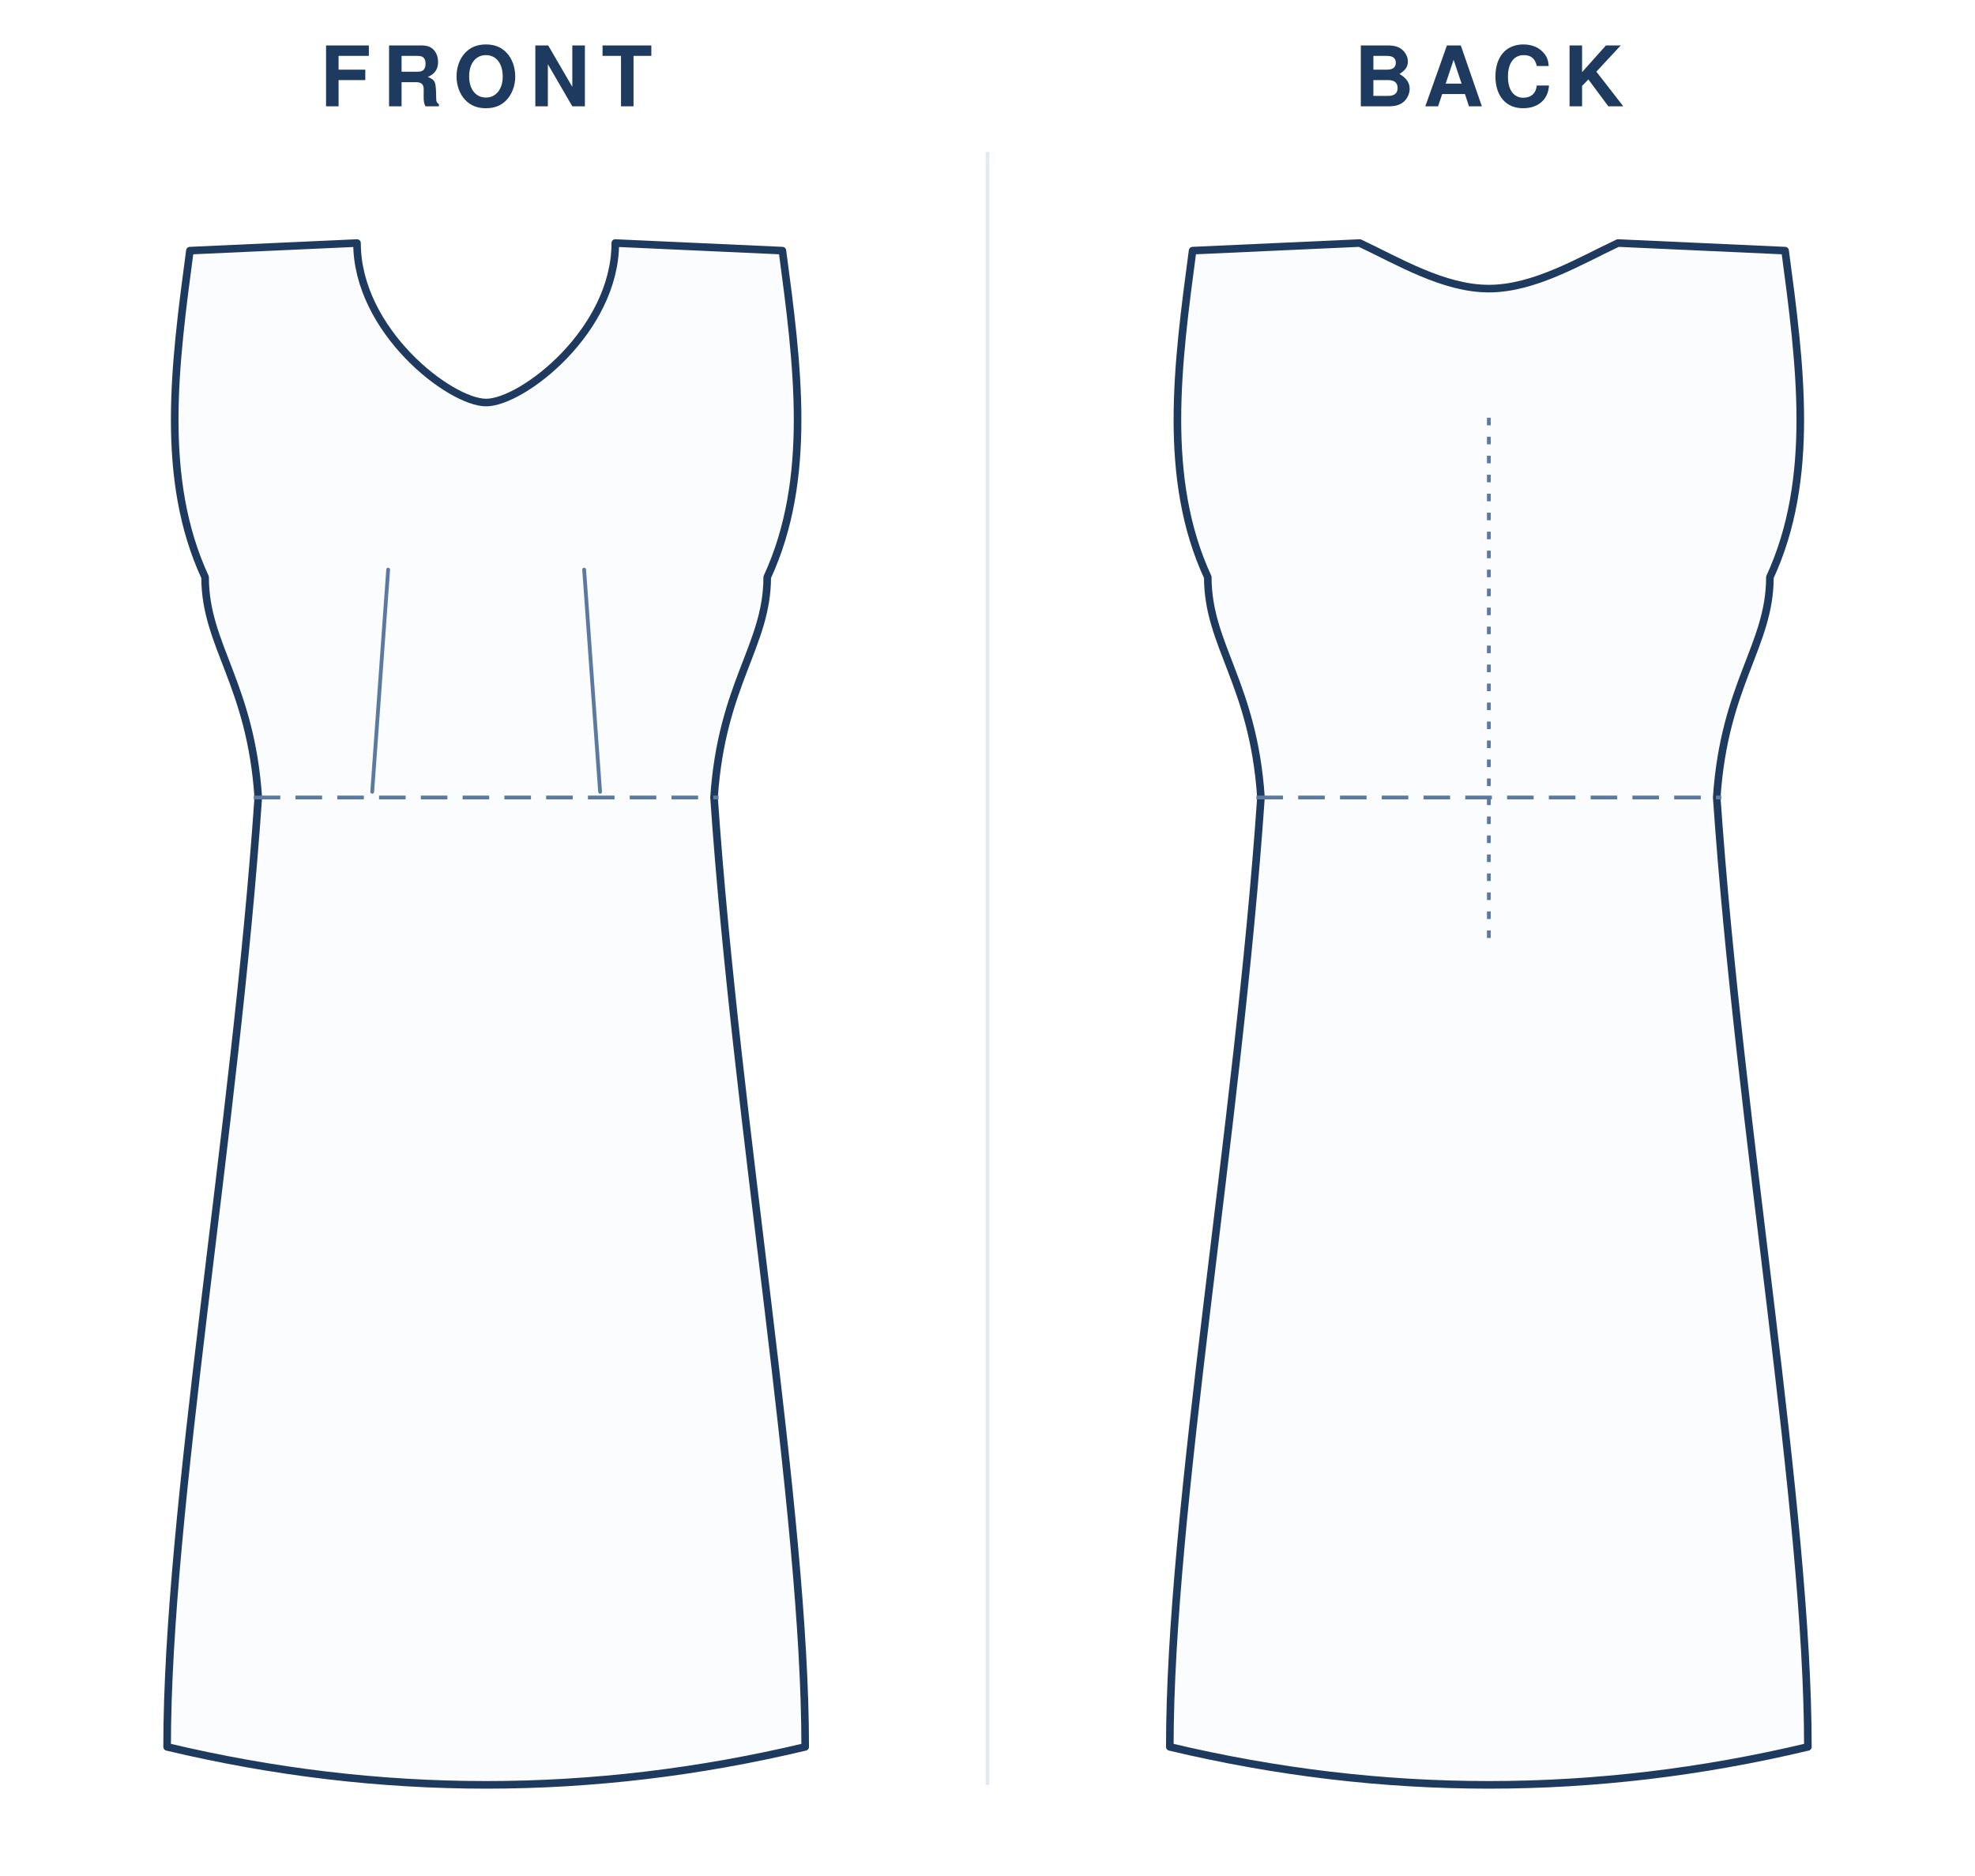
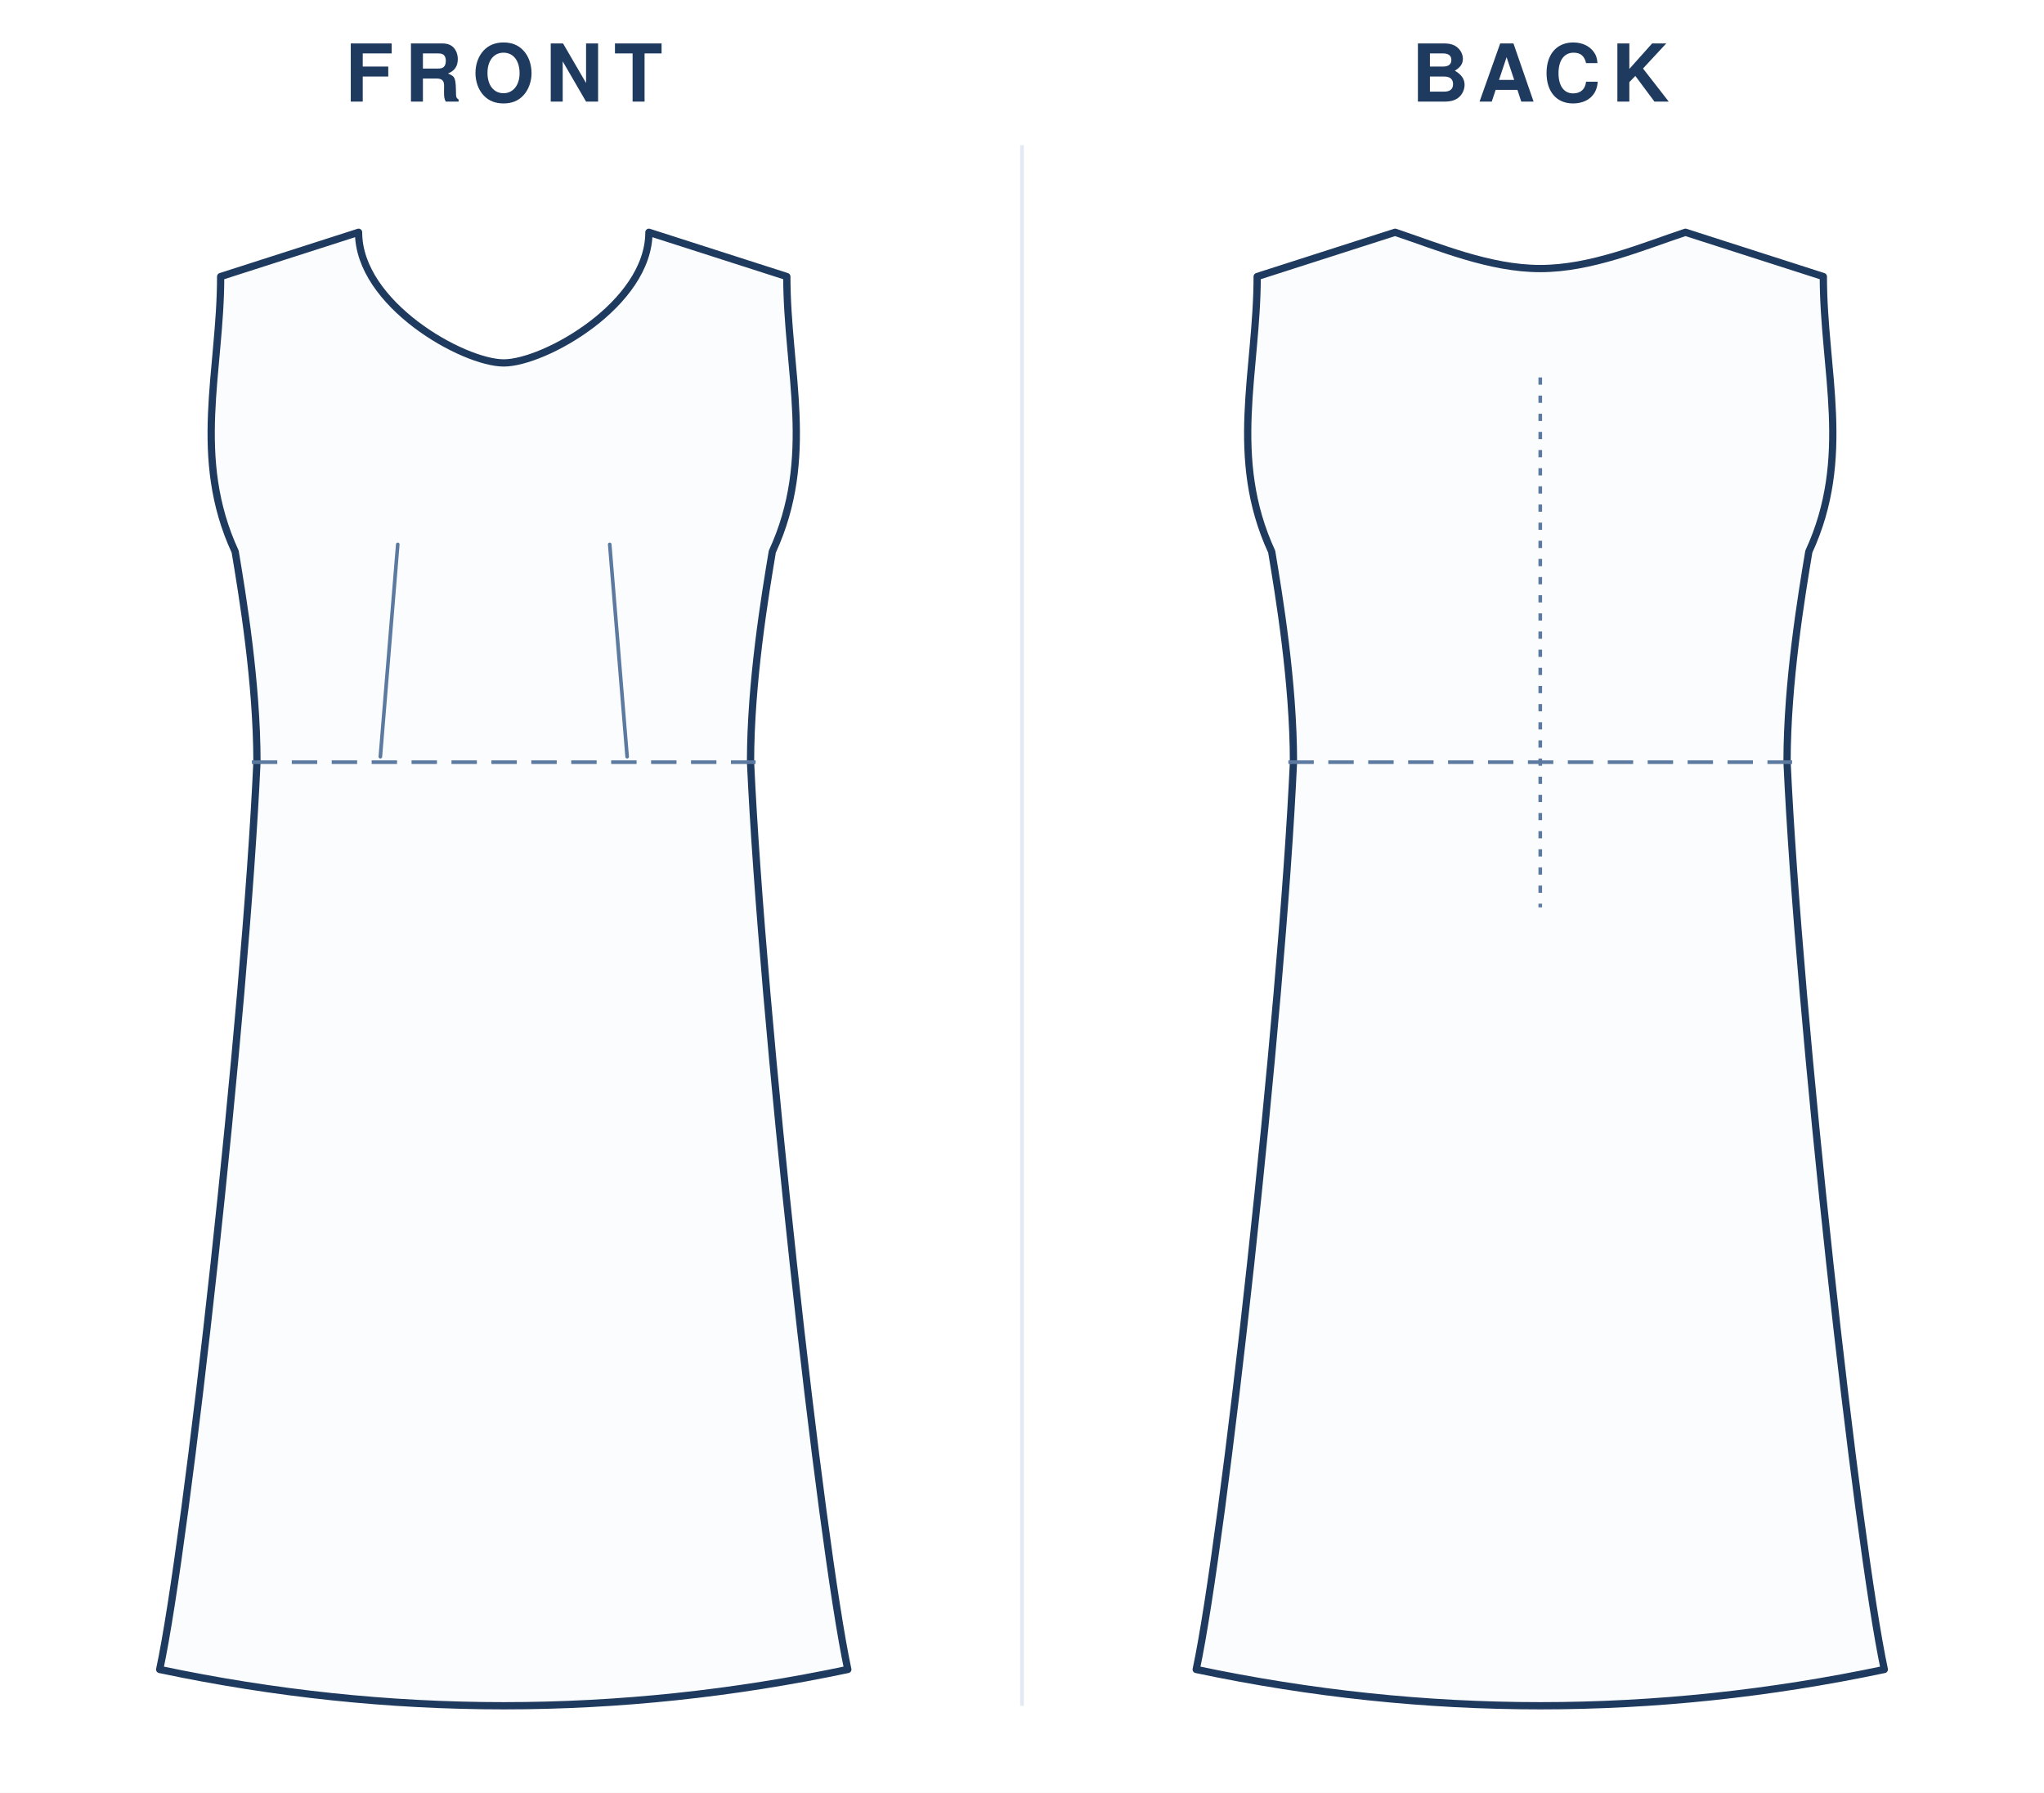
- <svg xmlns="http://www.w3.org/2000/svg" viewBox="0 0 520.0 494.0" width="100%" role="img">
-   <rect width="520.0" height="494.0" fill="#fff" />
-   <text x="128.0" y="28" text-anchor="middle" font-family="Helvetica,Arial,sans-serif" font-size="22" font-weight="600" letter-spacing="3" fill="#1f3a5f">FRONT</text>
+ <svg xmlns="http://www.w3.org/2000/svg" viewBox="0 0 563.2 494.0" width="100%" role="img">
+   <rect width="563.2" height="494.0" fill="#fff" />
+   <text x="138.8" y="28" text-anchor="middle" font-family="Helvetica,Arial,sans-serif" font-size="22" font-weight="600" letter-spacing="3" fill="#1f3a5f">FRONT</text>
  <g transform="translate(24.0 40)">
-     <g transform="translate(104.0 20)">
-       <path d="M 0 46.0 C 9.5 46.0 34.0 27.1 34.0 4.0 L 78.0 6.0 C 82.0 36.0 86.0 66.0 74.0 92.0 C 74.0 110.0 62.0 120.0 60.0 150.0 C 66.0 237.5 84.0 337.5 84.0 400.0 Q 42.0 410.0 0.0 410.0 Q -42.0 410.0 -84.0 400.0 C -84.0 337.5 -66.0 237.5 -60.0 150.0 C -62.0 120.0 -74.0 110.0 -74.0 92.0 C -86.0 66.0 -82.0 36.0 -78.0 6.0 L -34.0 4.0 C -34.0 27.1 -9.5 46.0 0.0 46.0 Z" fill="#fbfcfe" stroke="#1f3a5f" stroke-width="2" stroke-linejoin="round" stroke-linecap="round" />
-       <line x1="-61.2" y1="150.0" x2="61.2" y2="150.0" stroke="#5c7aa0" stroke-width="1" stroke-dasharray="7 4" />
-       <path d="M -30.0 148.5 L -25.8 90.0" fill="none" stroke="#5c7aa0" stroke-width="1" stroke-linecap="round" />
-       <path d="M 30.0 148.5 L 25.8 90.0" fill="none" stroke="#5c7aa0" stroke-width="1" stroke-linecap="round" />
+     <g transform="translate(114.8 20)">
+       <path d="M 0 40.0 C 11.2 40.0 40.0 23.8 40.0 4.0 L 78.0 16.2 C 78.0 42.2 86.0 66.0 74.0 92.0 C 72.0 104.0 68.0 128.0 68.0 150.0 C 71.2 220.0 87.3 365.0 94.8 400.0 Q 47.4 410.0 0.0 410.0 Q -47.4 410.0 -94.8 400.0 C -87.3 365.0 -71.2 220.0 -68.0 150.0 C -68.0 128.0 -72.0 104.0 -74.0 92.0 C -86.0 66.0 -78.0 42.2 -78.0 16.2 L -40.0 4.0 C -40.0 23.8 -11.2 40.0 0.0 40.0 Z" fill="#fbfcfe" stroke="#1f3a5f" stroke-width="2" stroke-linejoin="round" stroke-linecap="round" />
+       <line x1="-69.4" y1="150.0" x2="69.4" y2="150.0" stroke="#5c7aa0" stroke-width="1" stroke-dasharray="7 4" />
+       <path d="M -34.0 148.5 L -29.2 90.0" fill="none" stroke="#5c7aa0" stroke-width="1" stroke-linecap="round" />
+       <path d="M 34.0 148.5 L 29.2 90.0" fill="none" stroke="#5c7aa0" stroke-width="1" stroke-linecap="round" />
    </g>
  </g>
-   <text x="392.0" y="28" text-anchor="middle" font-family="Helvetica,Arial,sans-serif" font-size="22" font-weight="600" letter-spacing="3" fill="#1f3a5f">BACK</text>
-   <g transform="translate(288.0 40)">
-     <g transform="translate(104.0 20)">
-       <path d="M 0 16.0 C 11.9 16.0 23.8 8.8 34.0 4.0 L 78.0 6.0 C 82.0 36.0 86.0 66.0 74.0 92.0 C 74.0 110.0 62.0 120.0 60.0 150.0 C 66.0 237.5 84.0 337.5 84.0 400.0 Q 42.0 410.0 0.0 410.0 Q -42.0 410.0 -84.0 400.0 C -84.0 337.5 -66.0 237.5 -60.0 150.0 C -62.0 120.0 -74.0 110.0 -74.0 92.0 C -86.0 66.0 -82.0 36.0 -78.0 6.0 L -34.0 4.0 C -23.8 8.8 -11.9 16.0 0.0 16.0 Z" fill="#fbfcfe" stroke="#1f3a5f" stroke-width="2" stroke-linejoin="round" stroke-linecap="round" />
-       <line x1="-61.2" y1="150.0" x2="61.2" y2="150.0" stroke="#5c7aa0" stroke-width="1" stroke-dasharray="7 4" />
-       <line x1="0" y1="50.0" x2="0" y2="190.0" stroke="#5c7aa0" stroke-width="1" stroke-dasharray="2 3" />
+   <text x="424.4" y="28" text-anchor="middle" font-family="Helvetica,Arial,sans-serif" font-size="22" font-weight="600" letter-spacing="3" fill="#1f3a5f">BACK</text>
+   <g transform="translate(309.6 40)">
+     <g transform="translate(114.8 20)">
+       <path d="M 0 14.0 C 14.0 14.0 28.0 8.0 40.0 4.0 L 78.0 16.2 C 78.0 42.2 86.0 66.0 74.0 92.0 C 72.0 104.0 68.0 128.0 68.0 150.0 C 71.2 220.0 87.3 365.0 94.8 400.0 Q 47.4 410.0 0.0 410.0 Q -47.4 410.0 -94.8 400.0 C -87.3 365.0 -71.2 220.0 -68.0 150.0 C -68.0 128.0 -72.0 104.0 -74.0 92.0 C -86.0 66.0 -78.0 42.2 -78.0 16.2 L -40.0 4.0 C -28.0 8.0 -14.0 14.0 0.0 14.0 Z" fill="#fbfcfe" stroke="#1f3a5f" stroke-width="2" stroke-linejoin="round" stroke-linecap="round" />
+       <line x1="-69.4" y1="150.0" x2="69.4" y2="150.0" stroke="#5c7aa0" stroke-width="1" stroke-dasharray="7 4" />
+       <line x1="0" y1="44.0" x2="0" y2="190.0" stroke="#5c7aa0" stroke-width="1" stroke-dasharray="2 3" />
    </g>
  </g>
-   <line x1="260.0" y1="40" x2="260.0" y2="470.0" stroke="#e2e9f2" stroke-width="1" />
+   <line x1="281.6" y1="40" x2="281.6" y2="470.0" stroke="#e2e9f2" stroke-width="1" />
</svg>
